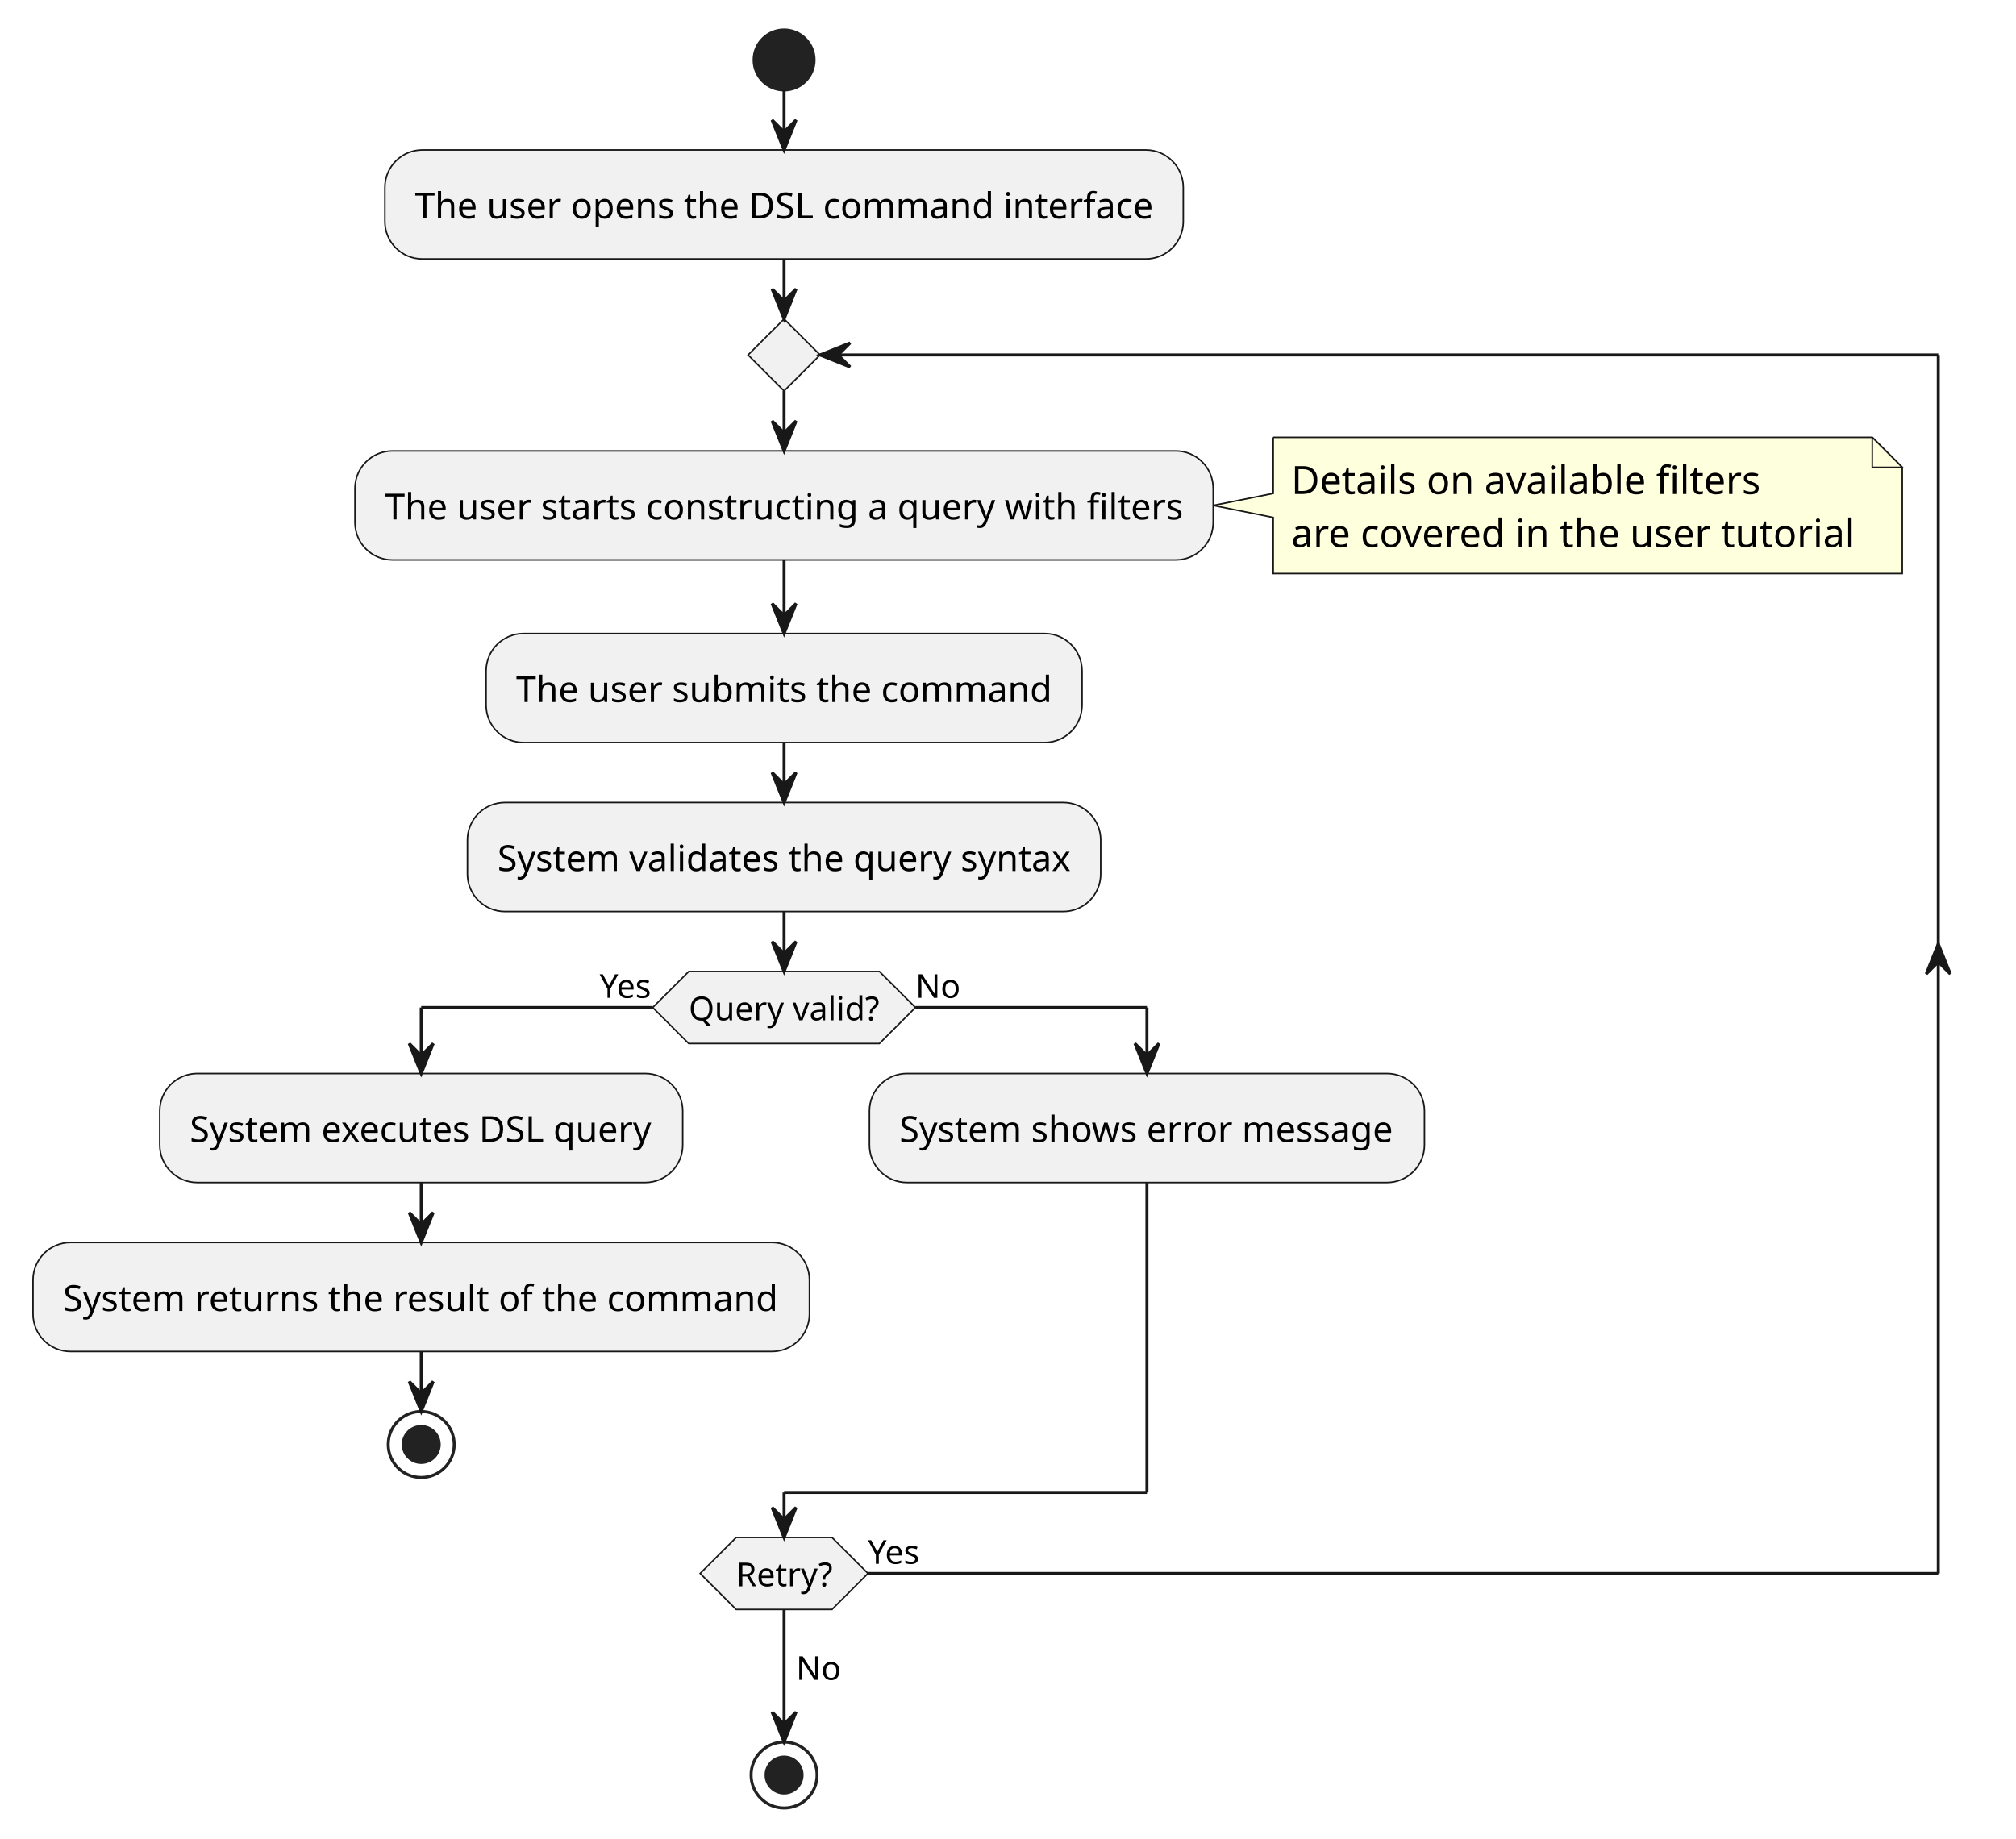
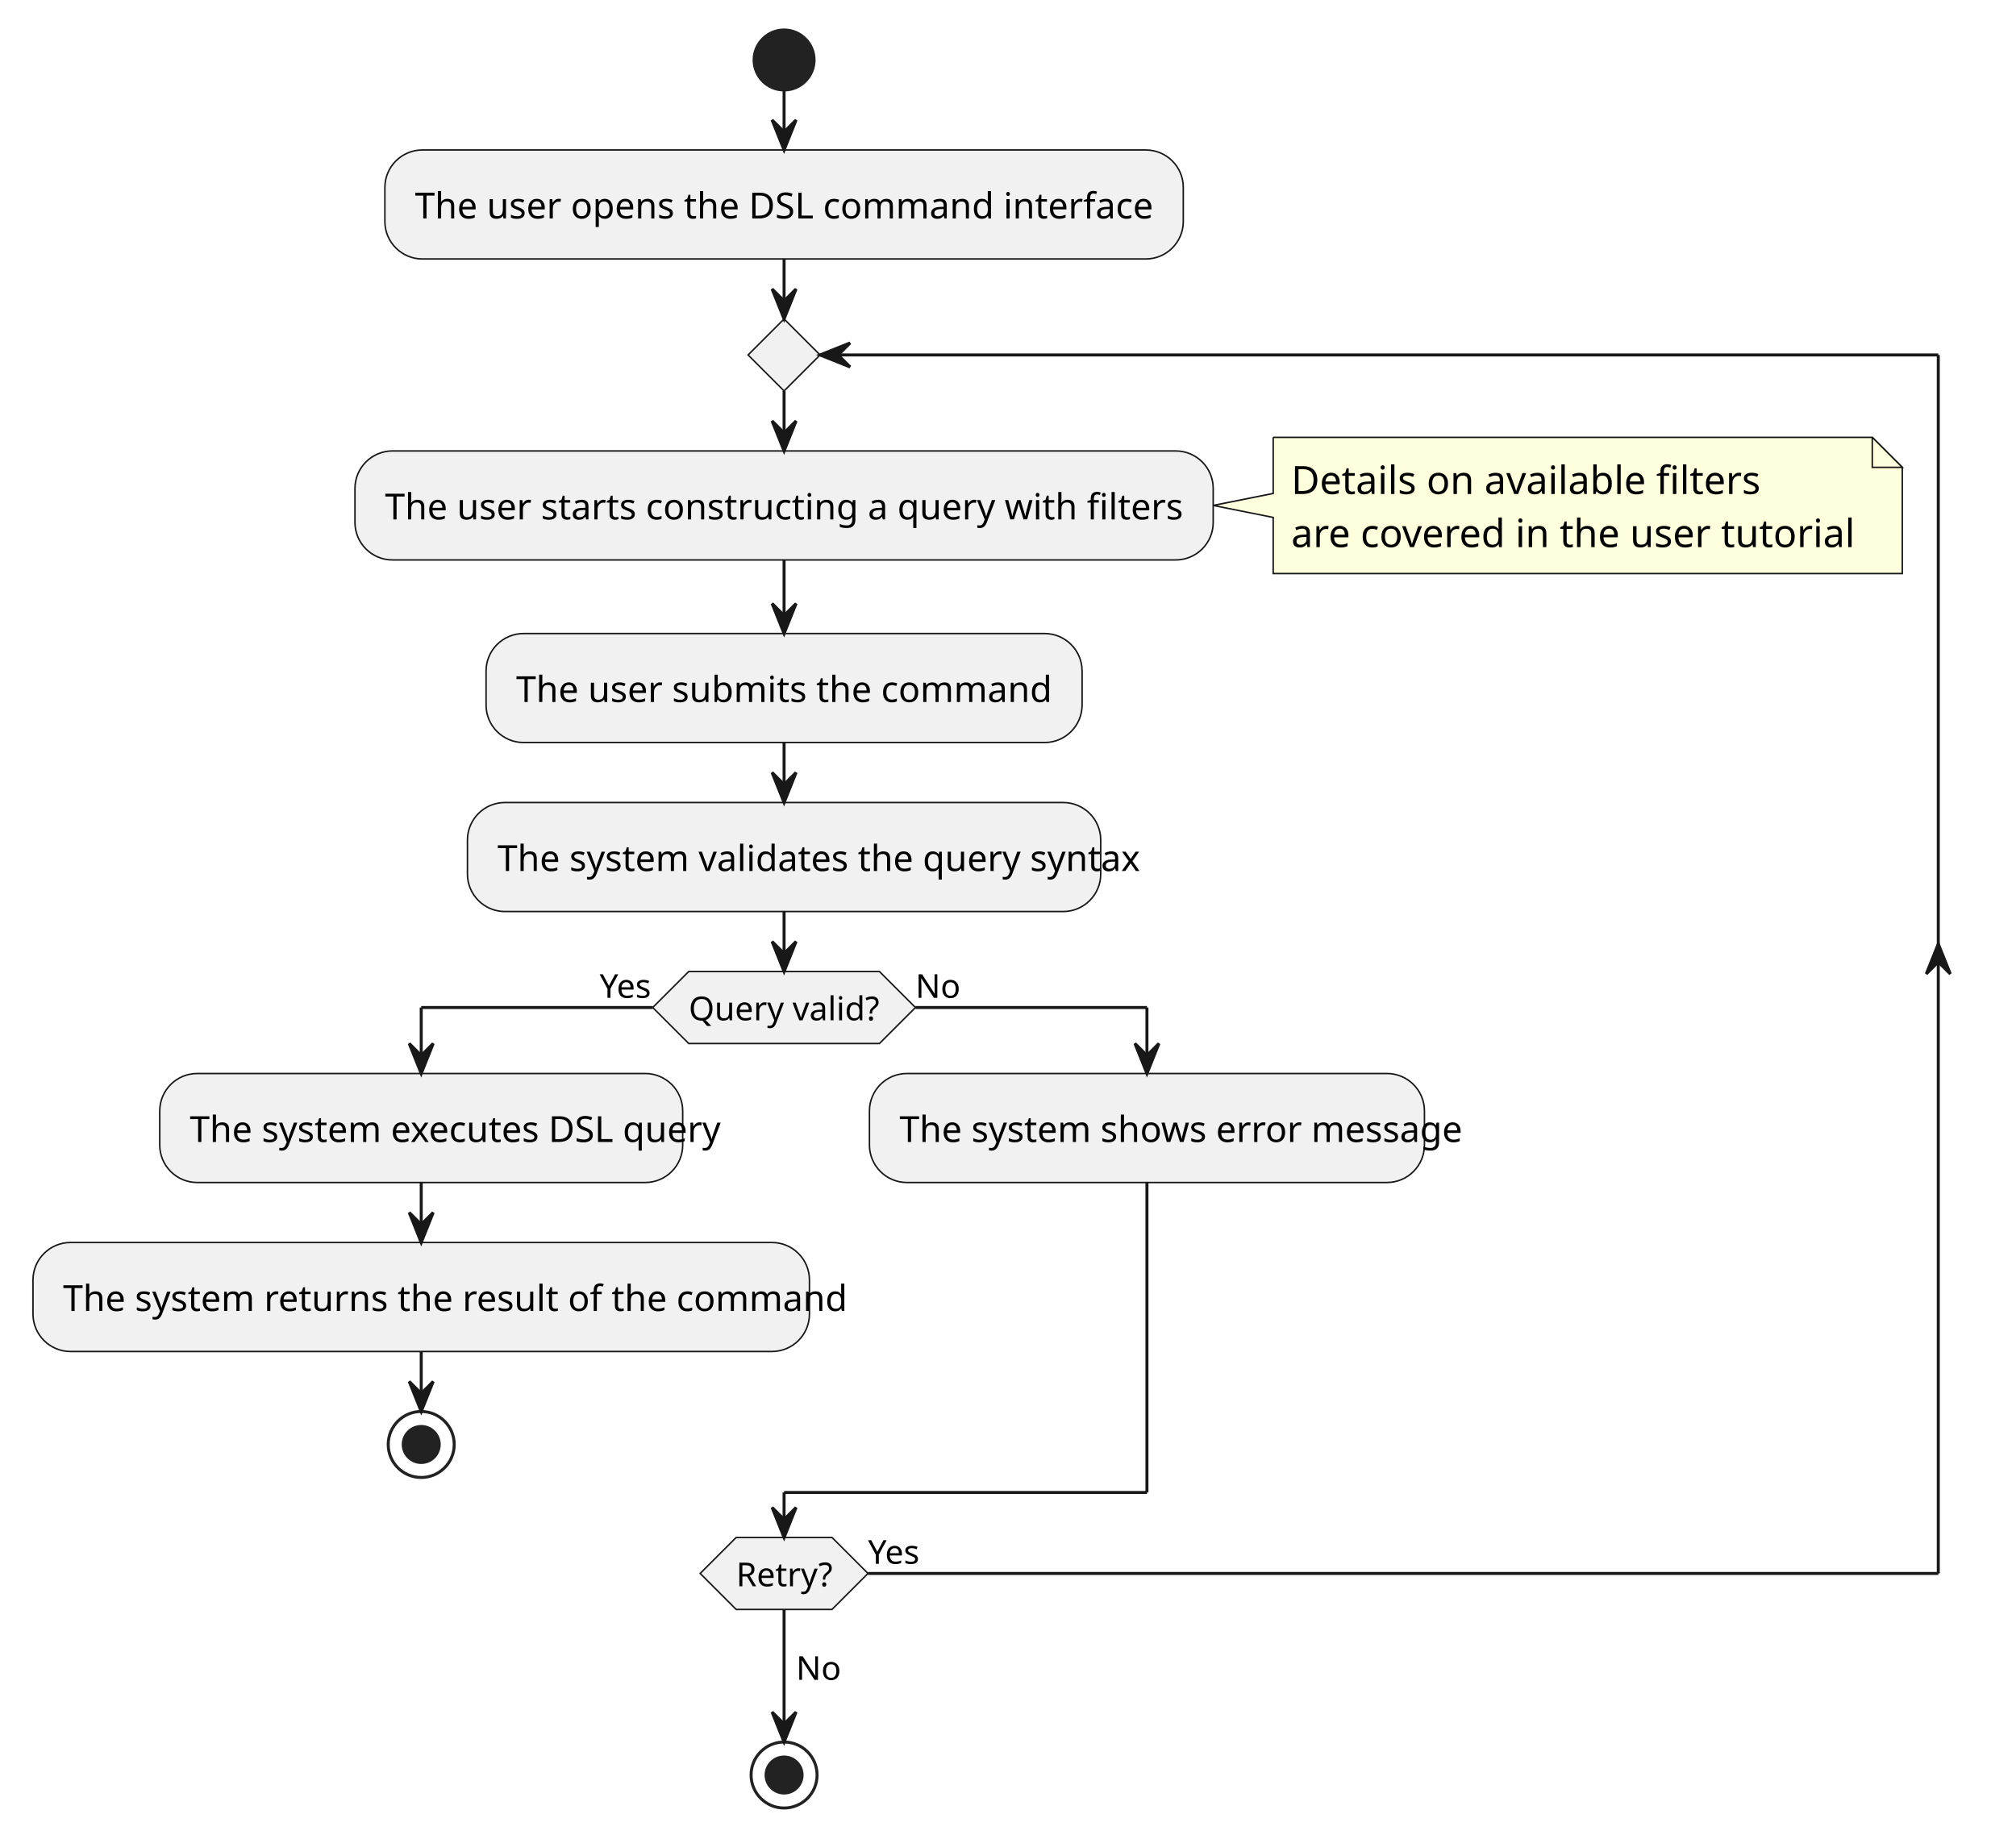
<svg xmlns="http://www.w3.org/2000/svg" contentStyleType="text/css" data-diagram-type="ACTIVITY" height="613px" preserveAspectRatio="none" style="width:672px;height:613px;background:#FFFFFF;" version="1.1" viewBox="0 0 672 613" width="672px" zoomAndPan="magnify">
  <defs />
  <g>
    <ellipse cx="261.361" cy="20" fill="#222222" rx="10" ry="10" style="stroke:#222222;stroke-width:1;" />
    <rect fill="#F1F1F1" height="36.344" rx="12.5" ry="12.5" style="stroke:#181818;stroke-width:0.5;" width="266.134" x="128.294" y="50" />
    <text fill="#000000" font-family="sans-serif" font-size="12" lengthAdjust="spacing" textLength="246.134" x="138.294" y="72.828">The user opens the DSL command interface</text>
    <path d="M424.4,145.81 L424.4,164.516 L404.4,168.516 L424.4,172.516 L424.4,191.222 A0,0 0 0 0 424.4,191.222 L634.095,191.222 A0,0 0 0 0 634.095,191.222 L634.095,155.81 L624.095,145.81 L424.4,145.81 A0,0 0 0 0 424.4,145.81" fill="#FEFFDD" style="stroke:#181818;stroke-width:0.5;" />
    <path d="M624.095,145.81 L624.095,155.81 L634.095,155.81 L624.095,145.81" fill="#FEFFDD" style="stroke:#181818;stroke-width:0.5;" />
    <text fill="#000000" font-family="sans-serif" font-size="13" lengthAdjust="spacing" textLength="156.455" x="430.4" y="164.707">Details on available filters</text>
    <text fill="#000000" font-family="sans-serif" font-size="13" lengthAdjust="spacing" textLength="188.695" x="430.4" y="182.413">are covered in the user tutorial</text>
    <rect fill="#F1F1F1" height="36.344" rx="12.5" ry="12.5" style="stroke:#181818;stroke-width:0.5;" width="286.078" x="118.322" y="150.344" />
    <text fill="#000000" font-family="sans-serif" font-size="12" lengthAdjust="spacing" textLength="266.078" x="128.322" y="173.172">The user starts constructing a query with filters</text>
    <rect fill="#F1F1F1" height="36.344" rx="12.5" ry="12.5" style="stroke:#181818;stroke-width:0.5;" width="198.669" x="162.026" y="211.222" />
    <text fill="#000000" font-family="sans-serif" font-size="12" lengthAdjust="spacing" textLength="178.669" x="172.026" y="234.05">The user submits the command</text>
    <rect fill="#F1F1F1" height="36.344" rx="12.5" ry="12.5" style="stroke:#181818;stroke-width:0.5;" width="211.089" x="155.816" y="267.566" />
-     <text fill="#000000" font-family="sans-serif" font-size="12" lengthAdjust="spacing" textLength="191.089" x="165.816" y="290.394">System validates the query syntax</text>
+     <text fill="#000000" font-family="sans-serif" font-size="12" lengthAdjust="spacing" textLength="191.089" x="165.816" y="290.394">The system validates the query syntax</text>
    <polygon fill="#F1F1F1" points="229.571,323.91,293.15,323.91,305.15,335.91,293.15,347.91,229.571,347.91,217.571,335.91,229.571,323.91" style="stroke:#181818;stroke-width:0.5;" />
    <text fill="#000000" font-family="sans-serif" font-size="11" lengthAdjust="spacing" textLength="63.58" x="229.571" y="340.178">Query valid?</text>
    <text fill="#000000" font-family="sans-serif" font-size="11" lengthAdjust="spacing" textLength="17.699" x="199.872" y="332.687">Yes</text>
    <text fill="#000000" font-family="sans-serif" font-size="11" lengthAdjust="spacing" textLength="15.015" x="305.15" y="332.687">No</text>
    <rect fill="#F1F1F1" height="36.344" rx="12.5" ry="12.5" style="stroke:#181818;stroke-width:0.5;" width="174.321" x="53.246" y="357.91" />
-     <text fill="#000000" font-family="sans-serif" font-size="12" lengthAdjust="spacing" textLength="154.321" x="63.246" y="380.738">System executes DSL query</text>
+     <text fill="#000000" font-family="sans-serif" font-size="12" lengthAdjust="spacing" textLength="154.321" x="63.246" y="380.738">The system executes DSL query</text>
    <rect fill="#F1F1F1" height="36.344" rx="12.5" ry="12.5" style="stroke:#181818;stroke-width:0.5;" width="258.814" x="11" y="414.255" />
-     <text fill="#000000" font-family="sans-serif" font-size="12" lengthAdjust="spacing" textLength="238.814" x="21" y="437.083">System returns the result of the command</text>
+     <text fill="#000000" font-family="sans-serif" font-size="12" lengthAdjust="spacing" textLength="238.814" x="21" y="437.083">The system returns the result of the command</text>
    <ellipse cx="140.407" cy="481.599" fill="none" rx="11" ry="11" style="stroke:#222222;stroke-width:1;" />
    <ellipse cx="140.407" cy="481.599" fill="#222222" rx="6" ry="6" style="stroke:#222222;stroke-width:1;" />
    <rect fill="#F1F1F1" height="36.344" rx="12.5" ry="12.5" style="stroke:#181818;stroke-width:0.5;" width="185.001" x="289.814" y="357.91" />
-     <text fill="#000000" font-family="sans-serif" font-size="12" lengthAdjust="spacing" textLength="165.001" x="299.814" y="380.738">System shows error message</text>
+     <text fill="#000000" font-family="sans-serif" font-size="12" lengthAdjust="spacing" textLength="165.001" x="299.814" y="380.738">The system shows error message</text>
    <polygon fill="#F1F1F1" points="261.361,106.344,273.361,118.344,261.361,130.344,249.361,118.344,261.361,106.344" style="stroke:#181818;stroke-width:0.5;" />
    <polygon fill="#F1F1F1" points="245.389,512.599,277.332,512.599,289.332,524.599,277.332,536.599,245.389,536.599,233.389,524.599,245.389,512.599" style="stroke:#181818;stroke-width:0.5;" />
    <text fill="#000000" font-family="sans-serif" font-size="11" lengthAdjust="spacing" textLength="31.944" x="245.389" y="528.867">Retry?</text>
    <text fill="#000000" font-family="sans-serif" font-size="11" lengthAdjust="spacing" textLength="17.699" x="289.332" y="521.376">Yes</text>
    <ellipse cx="261.361" cy="591.803" fill="none" rx="11" ry="11" style="stroke:#222222;stroke-width:1;" />
    <ellipse cx="261.361" cy="591.803" fill="#222222" rx="6" ry="6" style="stroke:#222222;stroke-width:1;" />
    <line style="stroke:#181818;stroke-width:1;" x1="261.361" x2="261.361" y1="30" y2="50" />
    <polygon fill="#181818" points="257.361,40,261.361,50,265.361,40,261.361,44" style="stroke:#181818;stroke-width:1;" />
    <line style="stroke:#181818;stroke-width:1;" x1="261.361" x2="261.361" y1="186.688" y2="211.222" />
    <polygon fill="#181818" points="257.361,201.222,261.361,211.222,265.361,201.222,261.361,205.222" style="stroke:#181818;stroke-width:1;" />
    <line style="stroke:#181818;stroke-width:1;" x1="261.361" x2="261.361" y1="247.566" y2="267.566" />
    <polygon fill="#181818" points="257.361,257.566,261.361,267.566,265.361,257.566,261.361,261.566" style="stroke:#181818;stroke-width:1;" />
    <line style="stroke:#181818;stroke-width:1;" x1="140.407" x2="140.407" y1="394.255" y2="414.255" />
    <polygon fill="#181818" points="136.407,404.255,140.407,414.255,144.407,404.255,140.407,408.255" style="stroke:#181818;stroke-width:1;" />
    <line style="stroke:#181818;stroke-width:1;" x1="140.407" x2="140.407" y1="450.599" y2="470.599" />
    <polygon fill="#181818" points="136.407,460.599,140.407,470.599,144.407,460.599,140.407,464.599" style="stroke:#181818;stroke-width:1;" />
    <line style="stroke:#181818;stroke-width:1;" x1="217.571" x2="140.407" y1="335.91" y2="335.91" />
    <line style="stroke:#181818;stroke-width:1;" x1="140.407" x2="140.407" y1="335.91" y2="357.91" />
    <polygon fill="#181818" points="136.407,347.91,140.407,357.91,144.407,347.91,140.407,351.91" style="stroke:#181818;stroke-width:1;" />
    <line style="stroke:#181818;stroke-width:1;" x1="305.15" x2="382.314" y1="335.91" y2="335.91" />
    <line style="stroke:#181818;stroke-width:1;" x1="382.314" x2="382.314" y1="335.91" y2="357.91" />
    <polygon fill="#181818" points="378.314,347.91,382.314,357.91,386.314,347.91,382.314,351.91" style="stroke:#181818;stroke-width:1;" />
    <line style="stroke:#181818;stroke-width:1;" x1="382.314" x2="382.314" y1="394.255" y2="497.599" />
    <line style="stroke:#181818;stroke-width:1;" x1="382.314" x2="261.361" y1="497.599" y2="497.599" />
    <line style="stroke:#181818;stroke-width:1;" x1="261.361" x2="261.361" y1="497.599" y2="512.599" />
    <polygon fill="#181818" points="257.361,502.599,261.361,512.599,265.361,502.599,261.361,506.599" style="stroke:#181818;stroke-width:1;" />
    <line style="stroke:#181818;stroke-width:1;" x1="261.361" x2="261.361" y1="303.91" y2="323.91" />
    <polygon fill="#181818" points="257.361,313.91,261.361,323.91,265.361,313.91,261.361,317.91" style="stroke:#181818;stroke-width:1;" />
    <line style="stroke:#181818;stroke-width:1;" x1="261.361" x2="261.361" y1="130.344" y2="150.344" />
    <polygon fill="#181818" points="257.361,140.344,261.361,150.344,265.361,140.344,261.361,144.344" style="stroke:#181818;stroke-width:1;" />
    <line style="stroke:#181818;stroke-width:1;" x1="289.332" x2="646.095" y1="524.599" y2="524.599" />
    <polygon fill="#181818" points="642.095,324.704,646.095,314.704,650.095,324.704,646.095,320.704" style="stroke:#181818;stroke-width:1;" />
    <line style="stroke:#181818;stroke-width:1;" x1="646.095" x2="646.095" y1="118.344" y2="524.599" />
    <line style="stroke:#181818;stroke-width:1;" x1="646.095" x2="273.361" y1="118.344" y2="118.344" />
    <polygon fill="#181818" points="283.361,114.344,273.361,118.344,283.361,122.344,279.361,118.344" style="stroke:#181818;stroke-width:1;" />
    <line style="stroke:#181818;stroke-width:1;" x1="261.361" x2="261.361" y1="86.344" y2="106.344" />
    <polygon fill="#181818" points="257.361,96.344,261.361,106.344,265.361,96.344,261.361,100.344" style="stroke:#181818;stroke-width:1;" />
    <line style="stroke:#181818;stroke-width:1;" x1="261.361" x2="261.361" y1="536.599" y2="580.803" />
    <polygon fill="#181818" points="257.361,570.803,261.361,580.803,265.361,570.803,261.361,574.803" style="stroke:#181818;stroke-width:1;" />
    <text fill="#000000" font-family="sans-serif" font-size="11" lengthAdjust="spacing" textLength="15.015" x="265.361" y="560.081">No</text>
  </g>
</svg>
